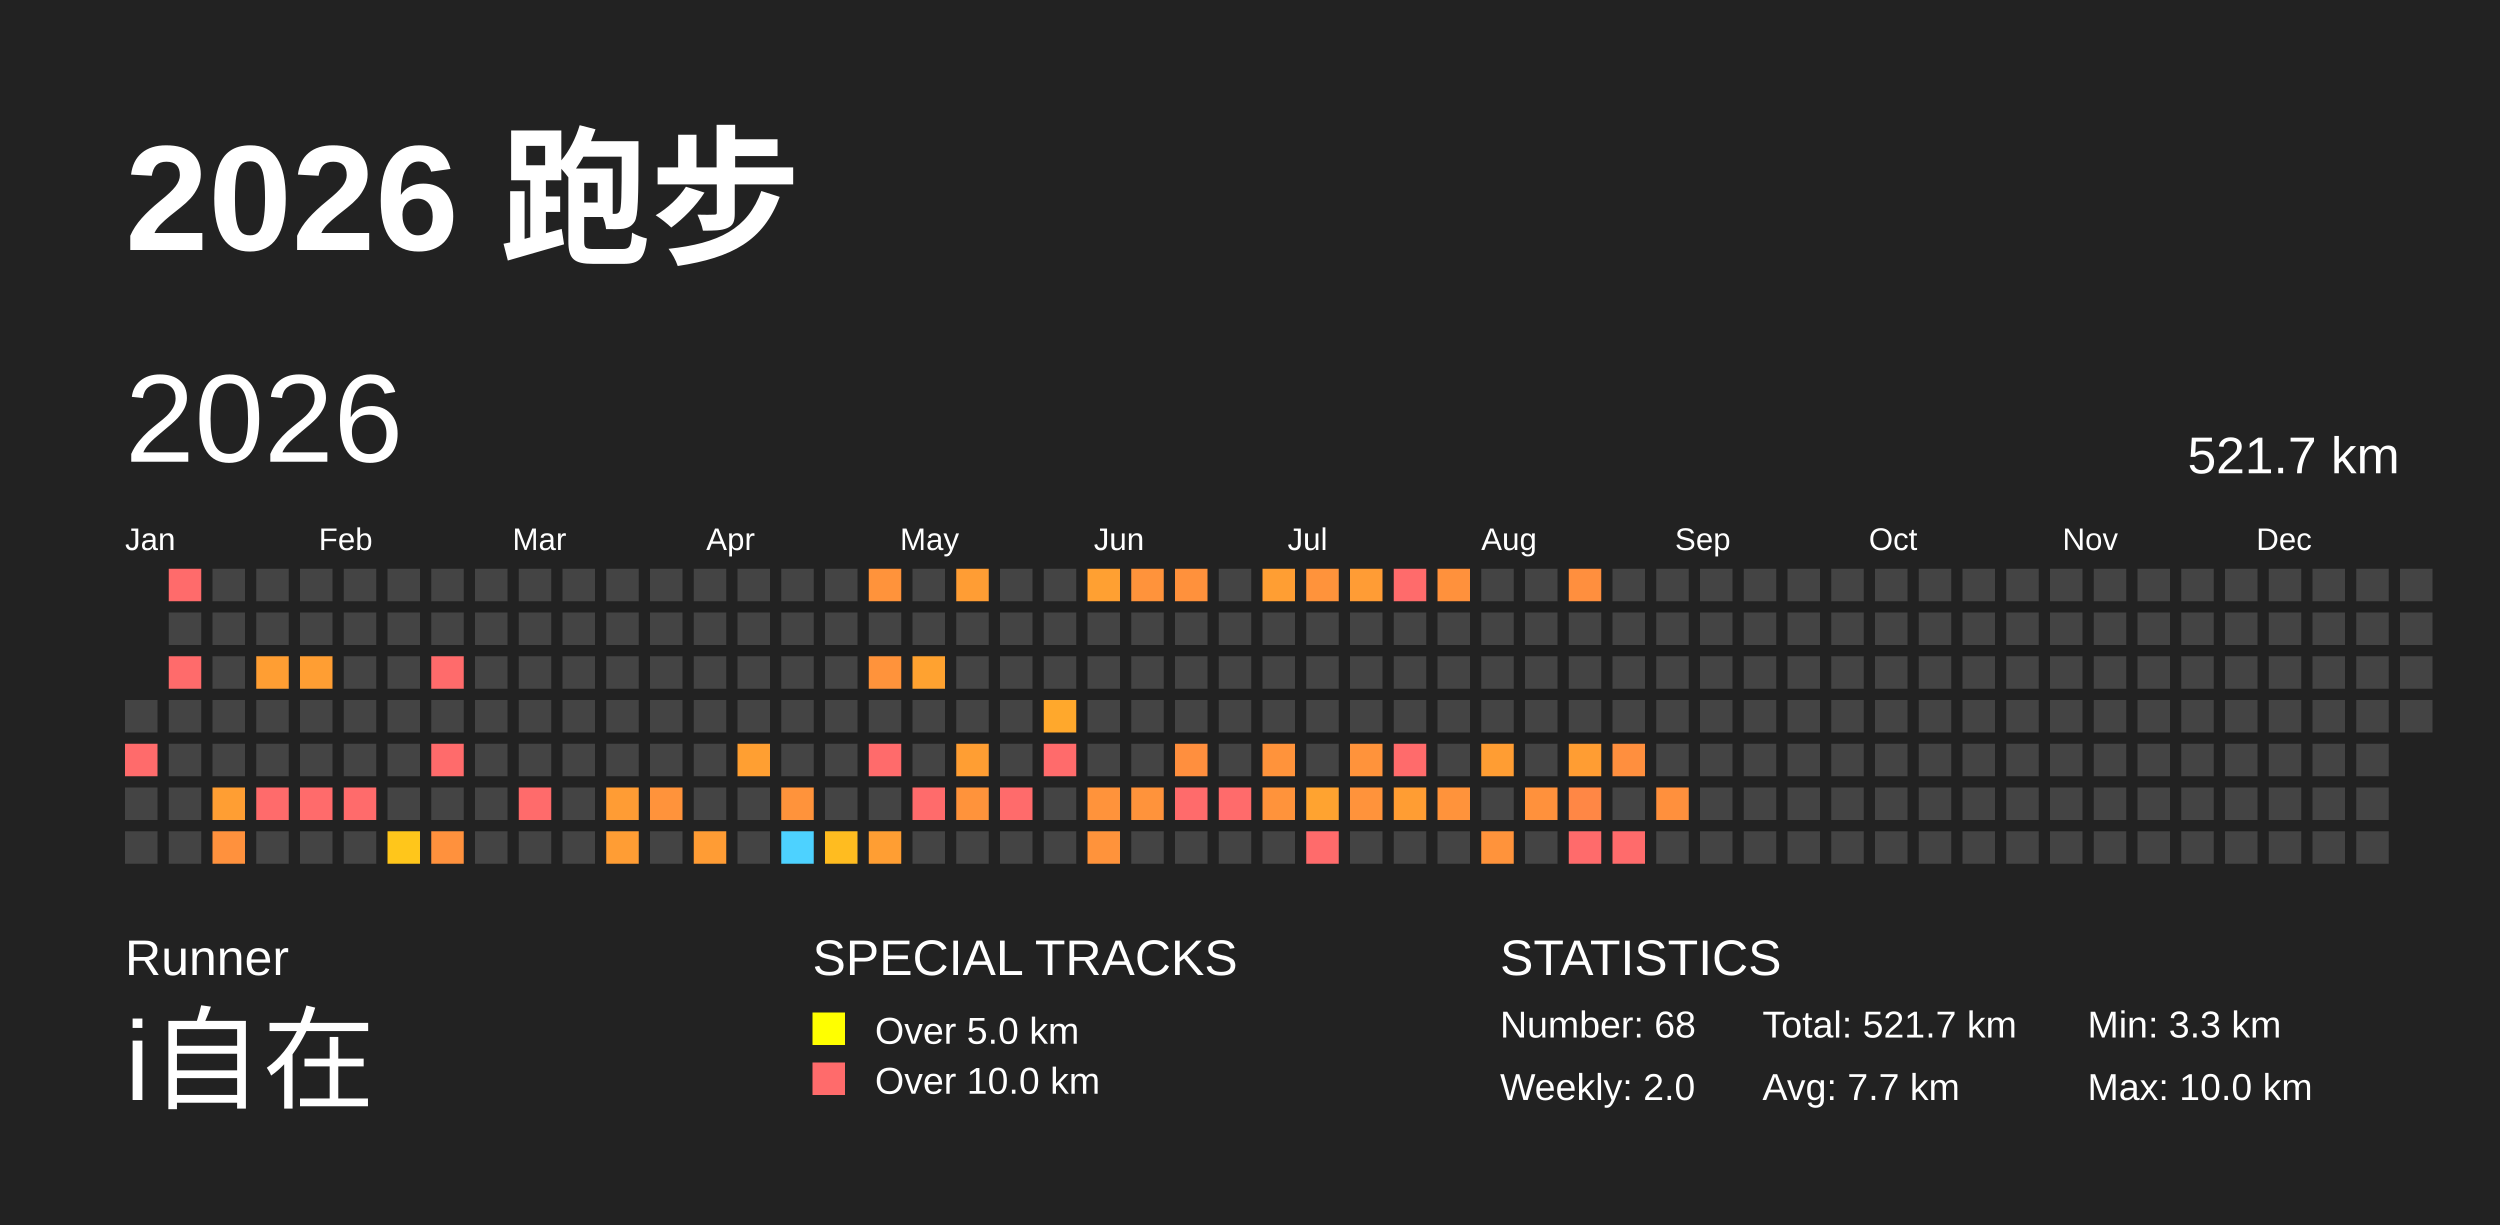
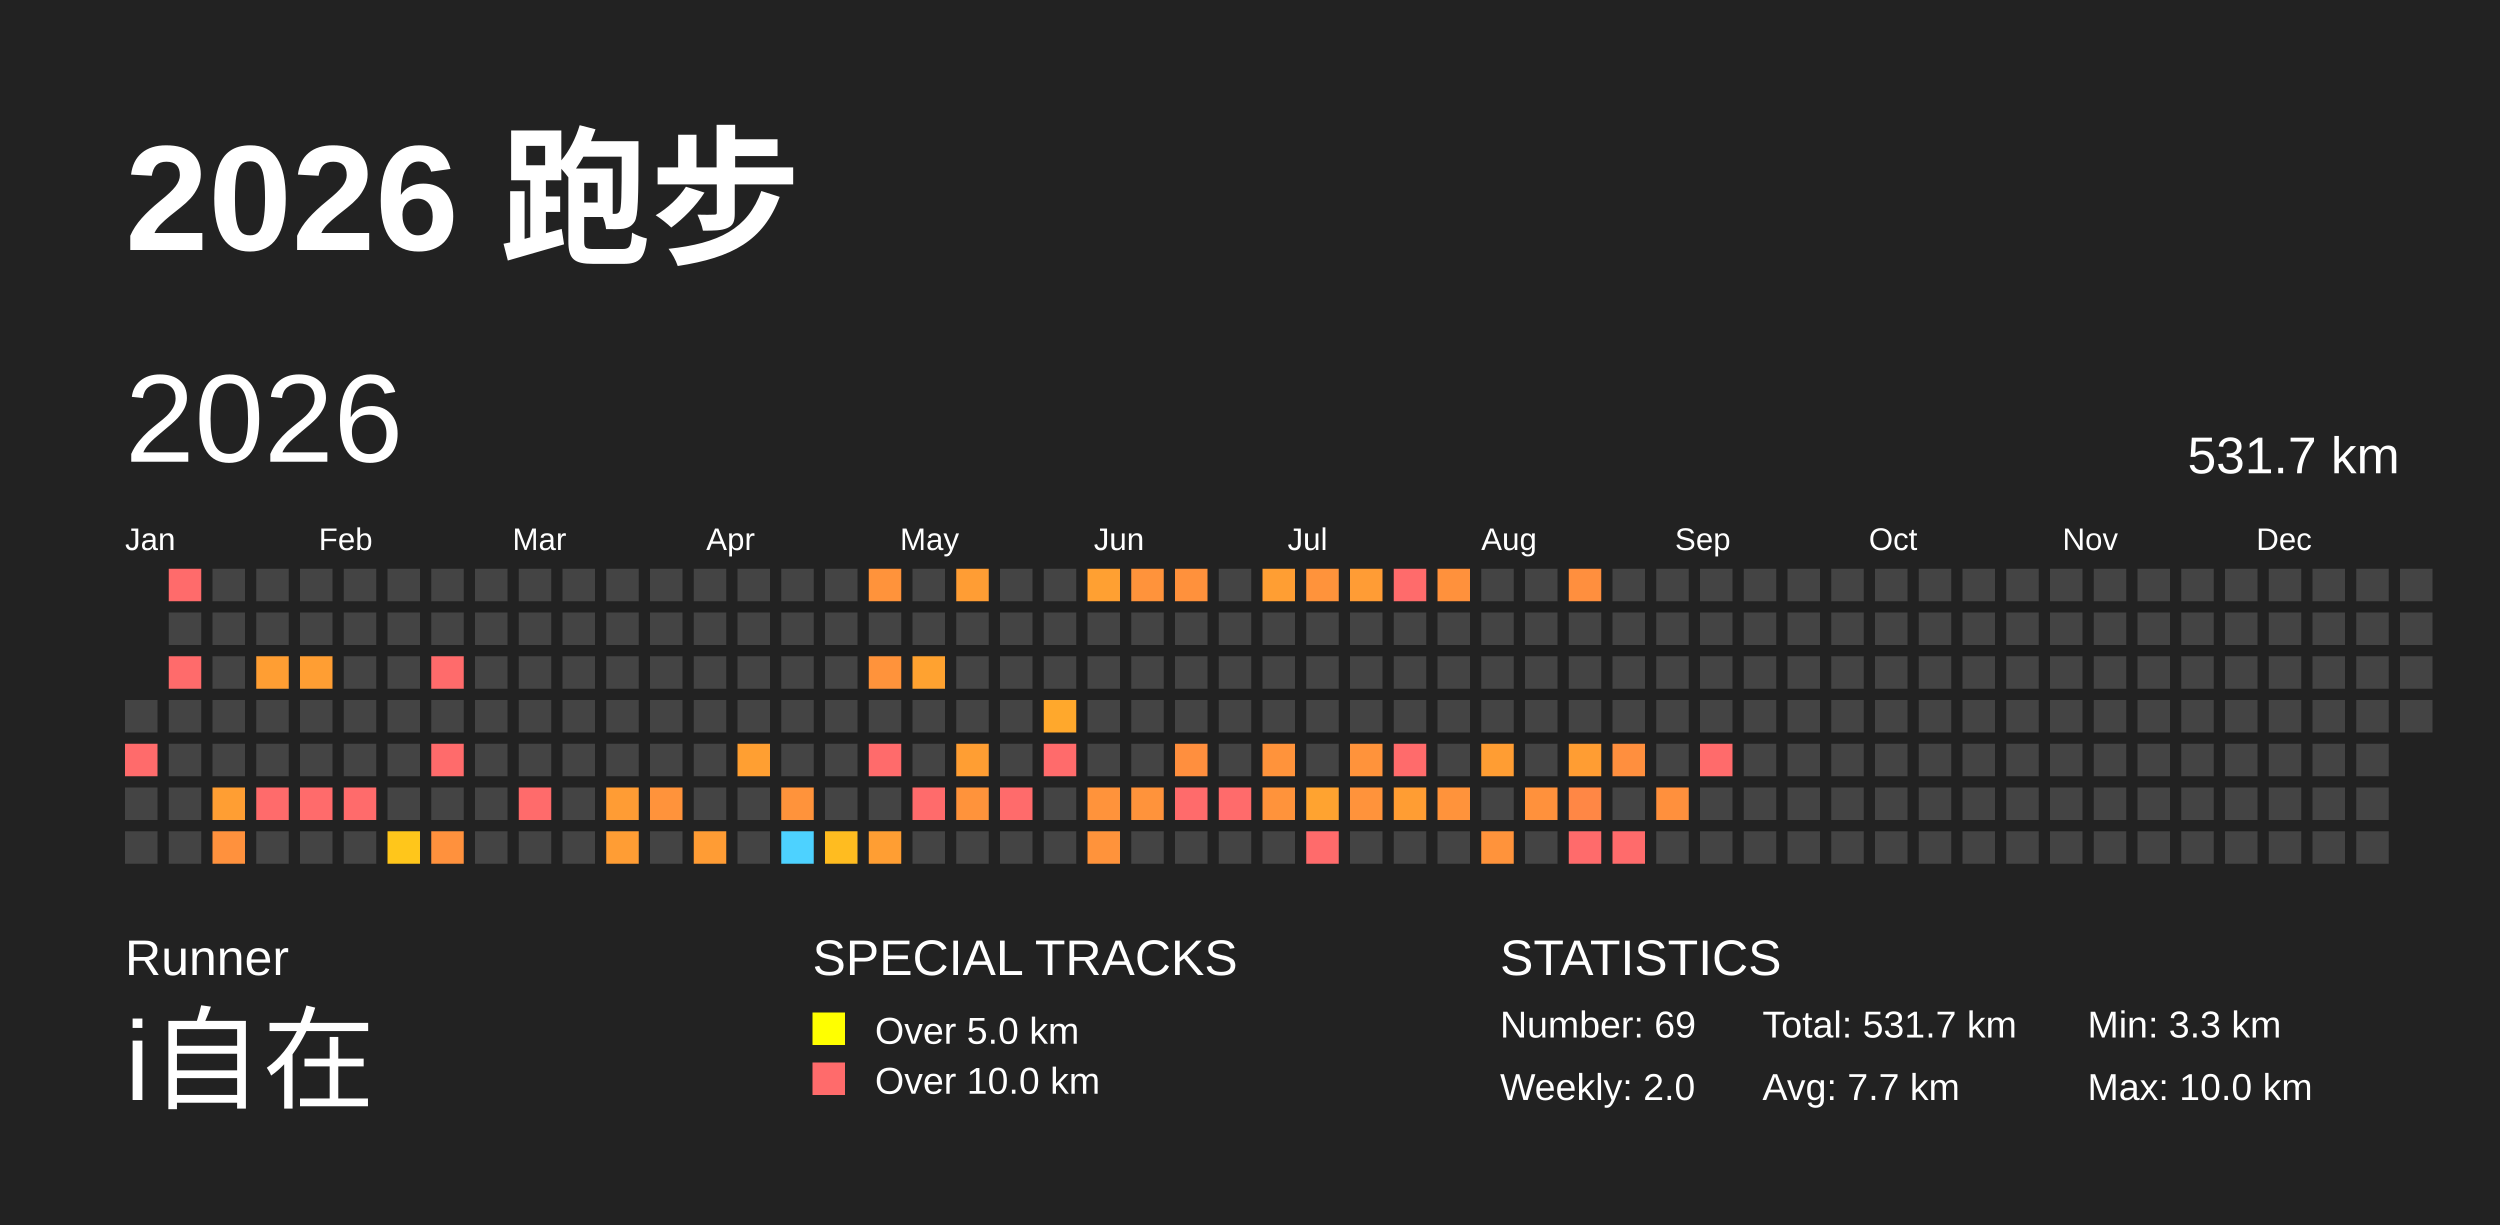
<svg xmlns="http://www.w3.org/2000/svg" baseProfile="full" height="98mm" version="1.1" viewBox="0,0,200,98" width="200mm">
  <defs />
  <rect fill="#222222" height="98" width="200" x="0" y="0" />
  <text fill="#FFFFFF" style="font-size:12px; font-family:Arial; font-weight:bold;" x="10" y="20">2026 跑步</text>
  <text fill="#FFFFFF" style="font-size:4px; font-family:Arial" x="10" y="78">Runner</text>
  <text fill="#FFFFFF" style="font-size:9px; font-family:Arial" x="10" y="88">i自在</text>
  <text fill="#FFFFFF" style="font-size:4px; font-family:Arial" x="65" y="78">SPECIAL TRACKS</text>
  <rect fill="#FFFF00" height="2.6" width="2.6" x="65" y="81" />
  <text fill="#FFFFFF" style="font-size:3px; font-family:Arial" x="70" y="83.5">Over 5.0 km</text>
  <rect fill="#FF6B6B" height="2.6" width="2.6" x="65" y="85" />
  <text fill="#FFFFFF" style="font-size:3px; font-family:Arial" x="70" y="87.5">Over 10.0 km</text>
  <text fill="#FFFFFF" style="font-size:4px; font-family:Arial" x="120" y="78">STATISTICS</text>
-   <text fill="#FFFFFF" style="font-size:3px; font-family:Arial" x="120" y="83">Number: 68</text>
+   <text fill="#FFFFFF" style="font-size:3px; font-family:Arial" x="120" y="83">Number: 69</text>
  <text fill="#FFFFFF" style="font-size:3px; font-family:Arial" x="120" y="88">Weekly: 2.0</text>
-   <text fill="#FFFFFF" style="font-size:3px; font-family:Arial" x="141" y="83">Total: 521.7 km</text>
+   <text fill="#FFFFFF" style="font-size:3px; font-family:Arial" x="141" y="83">Total: 531.7 km</text>
  <text fill="#FFFFFF" style="font-size:3px; font-family:Arial" x="141" y="88">Avg: 7.7 km</text>
  <text fill="#FFFFFF" style="font-size:3px; font-family:Arial" x="167" y="83">Min: 3.3 km</text>
  <text fill="#FFFFFF" style="font-size:3px; font-family:Arial" x="167" y="88">Max: 10.0 km</text>
  <text dominant-baseline="hanging" fill="#FFFFFF" style="font-size:10.0px; font-family:Arial;" x="10" y="30">2026</text>
-   <text dominant-baseline="hanging" fill="#FFFFFF" style="font-size:4.125px; font-family:Arial;" x="175" y="35">521.7 km</text>
+   <text dominant-baseline="hanging" fill="#FFFFFF" style="font-size:4.125px; font-family:Arial;" x="175" y="35">531.7 km</text>
  <text fill="#FFFFFF" style="font-size:2.5px; font-family:Arial" x="10.0" y="44">Jan</text>
  <text fill="#FFFFFF" style="font-size:2.5px; font-family:Arial" x="25.5" y="44">Feb</text>
  <text fill="#FFFFFF" style="font-size:2.5px; font-family:Arial" x="41.0" y="44">Mar</text>
  <text fill="#FFFFFF" style="font-size:2.5px; font-family:Arial" x="56.5" y="44">Apr</text>
  <text fill="#FFFFFF" style="font-size:2.5px; font-family:Arial" x="72.0" y="44">May</text>
  <text fill="#FFFFFF" style="font-size:2.5px; font-family:Arial" x="87.5" y="44">Jun</text>
  <text fill="#FFFFFF" style="font-size:2.5px; font-family:Arial" x="103.0" y="44">Jul</text>
  <text fill="#FFFFFF" style="font-size:2.5px; font-family:Arial" x="118.5" y="44">Aug</text>
  <text fill="#FFFFFF" style="font-size:2.5px; font-family:Arial" x="134.0" y="44">Sep</text>
  <text fill="#FFFFFF" style="font-size:2.5px; font-family:Arial" x="149.5" y="44">Oct</text>
  <text fill="#FFFFFF" style="font-size:2.5px; font-family:Arial" x="165.0" y="44">Nov</text>
  <text fill="#FFFFFF" style="font-size:2.5px; font-family:Arial" x="180.5" y="44">Dec</text>
  <rect fill="#444444" height="2.6" width="2.6" x="10.0" y="56.0" />
  <rect fill="#FF6B6B" height="2.6" width="2.6" x="10.0" y="59.5" />
  <rect fill="#444444" height="2.6" width="2.6" x="10.0" y="63.0" />
  <rect fill="#444444" height="2.6" width="2.6" x="10.0" y="66.5" />
  <rect fill="#FF6B6B" height="2.6" width="2.6" x="13.5" y="45.5" />
  <rect fill="#444444" height="2.6" width="2.6" x="13.5" y="49.0" />
  <rect fill="#FF6B6B" height="2.6" width="2.6" x="13.5" y="52.5" />
  <rect fill="#444444" height="2.6" width="2.6" x="13.5" y="56.0" />
  <rect fill="#444444" height="2.6" width="2.6" x="13.5" y="59.5" />
  <rect fill="#444444" height="2.6" width="2.6" x="13.5" y="63.0" />
  <rect fill="#444444" height="2.6" width="2.6" x="13.5" y="66.5" />
  <rect fill="#444444" height="2.6" width="2.6" x="17.0" y="45.5" />
  <rect fill="#444444" height="2.6" width="2.6" x="17.0" y="49.0" />
  <rect fill="#444444" height="2.6" width="2.6" x="17.0" y="52.5" />
  <rect fill="#444444" height="2.6" width="2.6" x="17.0" y="56.0" />
  <rect fill="#444444" height="2.6" width="2.6" x="17.0" y="59.5" />
  <rect fill="#ff9e33" height="2.6" width="2.6" x="17.0" y="63.0" />
  <rect fill="#ff913d" height="2.6" width="2.6" x="17.0" y="66.5" />
  <rect fill="#444444" height="2.6" width="2.6" x="20.5" y="45.5" />
  <rect fill="#444444" height="2.6" width="2.6" x="20.5" y="49.0" />
  <rect fill="#ff9e33" height="2.6" width="2.6" x="20.5" y="52.5" />
  <rect fill="#444444" height="2.6" width="2.6" x="20.5" y="56.0" />
  <rect fill="#444444" height="2.6" width="2.6" x="20.5" y="59.5" />
  <rect fill="#FF6B6B" height="2.6" width="2.6" x="20.5" y="63.0" />
  <rect fill="#444444" height="2.6" width="2.6" x="20.5" y="66.5" />
  <rect fill="#444444" height="2.6" width="2.6" x="24.0" y="45.5" />
  <rect fill="#444444" height="2.6" width="2.6" x="24.0" y="49.0" />
  <rect fill="#ff9e33" height="2.6" width="2.6" x="24.0" y="52.5" />
  <rect fill="#444444" height="2.6" width="2.6" x="24.0" y="56.0" />
  <rect fill="#444444" height="2.6" width="2.6" x="24.0" y="59.5" />
  <rect fill="#FF6B6B" height="2.6" width="2.6" x="24.0" y="63.0" />
  <rect fill="#444444" height="2.6" width="2.6" x="24.0" y="66.5" />
  <rect fill="#444444" height="2.6" width="2.6" x="27.5" y="45.5" />
  <rect fill="#444444" height="2.6" width="2.6" x="27.5" y="49.0" />
  <rect fill="#444444" height="2.6" width="2.6" x="27.5" y="52.5" />
  <rect fill="#444444" height="2.6" width="2.6" x="27.5" y="56.0" />
  <rect fill="#444444" height="2.6" width="2.6" x="27.5" y="59.5" />
  <rect fill="#FF6B6B" height="2.6" width="2.6" x="27.5" y="63.0" />
  <rect fill="#444444" height="2.6" width="2.6" x="27.5" y="66.5" />
  <rect fill="#444444" height="2.6" width="2.6" x="31.0" y="45.5" />
  <rect fill="#444444" height="2.6" width="2.6" x="31.0" y="49.0" />
  <rect fill="#444444" height="2.6" width="2.6" x="31.0" y="52.5" />
  <rect fill="#444444" height="2.6" width="2.6" x="31.0" y="56.0" />
  <rect fill="#444444" height="2.6" width="2.6" x="31.0" y="59.5" />
  <rect fill="#444444" height="2.6" width="2.6" x="31.0" y="63.0" />
  <rect fill="#ffc61b" height="2.6" width="2.6" x="31.0" y="66.5" />
  <rect fill="#444444" height="2.6" width="2.6" x="34.5" y="45.5" />
  <rect fill="#444444" height="2.6" width="2.6" x="34.5" y="49.0" />
  <rect fill="#FF6B6B" height="2.6" width="2.6" x="34.5" y="52.5" />
  <rect fill="#444444" height="2.6" width="2.6" x="34.5" y="56.0" />
  <rect fill="#FF6B6B" height="2.6" width="2.6" x="34.5" y="59.5" />
  <rect fill="#444444" height="2.6" width="2.6" x="34.5" y="63.0" />
  <rect fill="#ff913d" height="2.6" width="2.6" x="34.5" y="66.5" />
  <rect fill="#444444" height="2.6" width="2.6" x="38.0" y="45.5" />
  <rect fill="#444444" height="2.6" width="2.6" x="38.0" y="49.0" />
  <rect fill="#444444" height="2.6" width="2.6" x="38.0" y="52.5" />
  <rect fill="#444444" height="2.6" width="2.6" x="38.0" y="56.0" />
  <rect fill="#444444" height="2.6" width="2.6" x="38.0" y="59.5" />
  <rect fill="#444444" height="2.6" width="2.6" x="38.0" y="63.0" />
  <rect fill="#444444" height="2.6" width="2.6" x="38.0" y="66.5" />
  <rect fill="#444444" height="2.6" width="2.6" x="41.5" y="45.5" />
  <rect fill="#444444" height="2.6" width="2.6" x="41.5" y="49.0" />
  <rect fill="#444444" height="2.6" width="2.6" x="41.5" y="52.5" />
  <rect fill="#444444" height="2.6" width="2.6" x="41.5" y="56.0" />
  <rect fill="#444444" height="2.6" width="2.6" x="41.5" y="59.5" />
  <rect fill="#FF6B6B" height="2.6" width="2.6" x="41.5" y="63.0" />
  <rect fill="#444444" height="2.6" width="2.6" x="41.5" y="66.5" />
  <rect fill="#444444" height="2.6" width="2.6" x="45.0" y="45.5" />
  <rect fill="#444444" height="2.6" width="2.6" x="45.0" y="49.0" />
  <rect fill="#444444" height="2.6" width="2.6" x="45.0" y="52.5" />
  <rect fill="#444444" height="2.6" width="2.6" x="45.0" y="56.0" />
  <rect fill="#444444" height="2.6" width="2.6" x="45.0" y="59.5" />
  <rect fill="#444444" height="2.6" width="2.6" x="45.0" y="63.0" />
  <rect fill="#444444" height="2.6" width="2.6" x="45.0" y="66.5" />
  <rect fill="#444444" height="2.6" width="2.6" x="48.5" y="45.5" />
  <rect fill="#444444" height="2.6" width="2.6" x="48.5" y="49.0" />
  <rect fill="#444444" height="2.6" width="2.6" x="48.5" y="52.5" />
  <rect fill="#444444" height="2.6" width="2.6" x="48.5" y="56.0" />
  <rect fill="#444444" height="2.6" width="2.6" x="48.5" y="59.5" />
  <rect fill="#ff9c34" height="2.6" width="2.6" x="48.5" y="63.0" />
  <rect fill="#ff9d34" height="2.6" width="2.6" x="48.5" y="66.5" />
  <rect fill="#444444" height="2.6" width="2.6" x="52.0" y="45.5" />
  <rect fill="#444444" height="2.6" width="2.6" x="52.0" y="49.0" />
  <rect fill="#444444" height="2.6" width="2.6" x="52.0" y="52.5" />
  <rect fill="#444444" height="2.6" width="2.6" x="52.0" y="56.0" />
  <rect fill="#444444" height="2.6" width="2.6" x="52.0" y="59.5" />
  <rect fill="#ff933b" height="2.6" width="2.6" x="52.0" y="63.0" />
  <rect fill="#444444" height="2.6" width="2.6" x="52.0" y="66.5" />
  <rect fill="#444444" height="2.6" width="2.6" x="55.5" y="45.5" />
  <rect fill="#444444" height="2.6" width="2.6" x="55.5" y="49.0" />
  <rect fill="#444444" height="2.6" width="2.6" x="55.5" y="52.5" />
  <rect fill="#444444" height="2.6" width="2.6" x="55.5" y="56.0" />
  <rect fill="#444444" height="2.6" width="2.6" x="55.5" y="59.5" />
  <rect fill="#444444" height="2.6" width="2.6" x="55.5" y="63.0" />
  <rect fill="#ff9c34" height="2.6" width="2.6" x="55.5" y="66.5" />
  <rect fill="#444444" height="2.6" width="2.6" x="59.0" y="45.5" />
  <rect fill="#444444" height="2.6" width="2.6" x="59.0" y="49.0" />
  <rect fill="#444444" height="2.6" width="2.6" x="59.0" y="52.5" />
  <rect fill="#444444" height="2.6" width="2.6" x="59.0" y="56.0" />
  <rect fill="#ff9f32" height="2.6" width="2.6" x="59.0" y="59.5" />
  <rect fill="#444444" height="2.6" width="2.6" x="59.0" y="63.0" />
  <rect fill="#444444" height="2.6" width="2.6" x="59.0" y="66.5" />
  <rect fill="#444444" height="2.6" width="2.6" x="62.5" y="45.5" />
  <rect fill="#444444" height="2.6" width="2.6" x="62.5" y="49.0" />
  <rect fill="#444444" height="2.6" width="2.6" x="62.5" y="52.5" />
  <rect fill="#444444" height="2.6" width="2.6" x="62.5" y="56.0" />
  <rect fill="#444444" height="2.6" width="2.6" x="62.5" y="59.5" />
  <rect fill="#ff933b" height="2.6" width="2.6" x="62.5" y="63.0" />
  <rect fill="#4dd2ff" height="2.6" width="2.6" x="62.5" y="66.5" />
  <rect fill="#444444" height="2.6" width="2.6" x="66.0" y="45.5" />
  <rect fill="#444444" height="2.6" width="2.6" x="66.0" y="49.0" />
  <rect fill="#444444" height="2.6" width="2.6" x="66.0" y="52.5" />
  <rect fill="#444444" height="2.6" width="2.6" x="66.0" y="56.0" />
  <rect fill="#444444" height="2.6" width="2.6" x="66.0" y="59.5" />
  <rect fill="#444444" height="2.6" width="2.6" x="66.0" y="63.0" />
  <rect fill="#ffbc20" height="2.6" width="2.6" x="66.0" y="66.5" />
  <rect fill="#ff933b" height="2.6" width="2.6" x="69.5" y="45.5" />
  <rect fill="#444444" height="2.6" width="2.6" x="69.5" y="49.0" />
  <rect fill="#ff933b" height="2.6" width="2.6" x="69.5" y="52.5" />
  <rect fill="#444444" height="2.6" width="2.6" x="69.5" y="56.0" />
  <rect fill="#FF6B6B" height="2.6" width="2.6" x="69.5" y="59.5" />
  <rect fill="#444444" height="2.6" width="2.6" x="69.5" y="63.0" />
  <rect fill="#ff9e33" height="2.6" width="2.6" x="69.5" y="66.5" />
  <rect fill="#444444" height="2.6" width="2.6" x="73.0" y="45.5" />
  <rect fill="#444444" height="2.6" width="2.6" x="73.0" y="49.0" />
  <rect fill="#ffa230" height="2.6" width="2.6" x="73.0" y="52.5" />
  <rect fill="#444444" height="2.6" width="2.6" x="73.0" y="56.0" />
  <rect fill="#444444" height="2.6" width="2.6" x="73.0" y="59.5" />
  <rect fill="#FF6B6B" height="2.6" width="2.6" x="73.0" y="63.0" />
  <rect fill="#444444" height="2.6" width="2.6" x="73.0" y="66.5" />
  <rect fill="#ff9d34" height="2.6" width="2.6" x="76.5" y="45.5" />
  <rect fill="#444444" height="2.6" width="2.6" x="76.5" y="49.0" />
  <rect fill="#444444" height="2.6" width="2.6" x="76.5" y="52.5" />
  <rect fill="#444444" height="2.6" width="2.6" x="76.5" y="56.0" />
  <rect fill="#ff9e33" height="2.6" width="2.6" x="76.5" y="59.5" />
  <rect fill="#ff933b" height="2.6" width="2.6" x="76.5" y="63.0" />
  <rect fill="#444444" height="2.6" width="2.6" x="76.5" y="66.5" />
  <rect fill="#444444" height="2.6" width="2.6" x="80.0" y="45.5" />
  <rect fill="#444444" height="2.6" width="2.6" x="80.0" y="49.0" />
  <rect fill="#444444" height="2.6" width="2.6" x="80.0" y="52.5" />
  <rect fill="#444444" height="2.6" width="2.6" x="80.0" y="56.0" />
  <rect fill="#444444" height="2.6" width="2.6" x="80.0" y="59.5" />
  <rect fill="#FF6B6B" height="2.6" width="2.6" x="80.0" y="63.0" />
  <rect fill="#444444" height="2.6" width="2.6" x="80.0" y="66.5" />
  <rect fill="#444444" height="2.6" width="2.6" x="83.5" y="45.5" />
  <rect fill="#444444" height="2.6" width="2.6" x="83.5" y="49.0" />
  <rect fill="#444444" height="2.6" width="2.6" x="83.5" y="52.5" />
  <rect fill="#ffa82c" height="2.6" width="2.6" x="83.5" y="56.0" />
  <rect fill="#FF6B6B" height="2.6" width="2.6" x="83.5" y="59.5" />
  <rect fill="#444444" height="2.6" width="2.6" x="83.5" y="63.0" />
  <rect fill="#444444" height="2.6" width="2.6" x="83.5" y="66.5" />
  <rect fill="#ffa032" height="2.6" width="2.6" x="87.0" y="45.5" />
  <rect fill="#444444" height="2.6" width="2.6" x="87.0" y="49.0" />
  <rect fill="#444444" height="2.6" width="2.6" x="87.0" y="52.5" />
  <rect fill="#444444" height="2.6" width="2.6" x="87.0" y="56.0" />
  <rect fill="#444444" height="2.6" width="2.6" x="87.0" y="59.5" />
  <rect fill="#ff933b" height="2.6" width="2.6" x="87.0" y="63.0" />
  <rect fill="#ff933b" height="2.6" width="2.6" x="87.0" y="66.5" />
  <rect fill="#ff933b" height="2.6" width="2.6" x="90.5" y="45.5" />
  <rect fill="#444444" height="2.6" width="2.6" x="90.5" y="49.0" />
  <rect fill="#444444" height="2.6" width="2.6" x="90.5" y="52.5" />
  <rect fill="#444444" height="2.6" width="2.6" x="90.5" y="56.0" />
  <rect fill="#444444" height="2.6" width="2.6" x="90.5" y="59.5" />
  <rect fill="#ff933b" height="2.6" width="2.6" x="90.5" y="63.0" />
  <rect fill="#444444" height="2.6" width="2.6" x="90.5" y="66.5" />
  <rect fill="#ff913c" height="2.6" width="2.6" x="94.0" y="45.5" />
  <rect fill="#444444" height="2.6" width="2.6" x="94.0" y="49.0" />
  <rect fill="#444444" height="2.6" width="2.6" x="94.0" y="52.5" />
  <rect fill="#444444" height="2.6" width="2.6" x="94.0" y="56.0" />
  <rect fill="#ff8f3e" height="2.6" width="2.6" x="94.0" y="59.5" />
  <rect fill="#FF6B6B" height="2.6" width="2.6" x="94.0" y="63.0" />
  <rect fill="#444444" height="2.6" width="2.6" x="94.0" y="66.5" />
  <rect fill="#444444" height="2.6" width="2.6" x="97.5" y="45.5" />
  <rect fill="#444444" height="2.6" width="2.6" x="97.5" y="49.0" />
  <rect fill="#444444" height="2.6" width="2.6" x="97.5" y="52.5" />
  <rect fill="#444444" height="2.6" width="2.6" x="97.5" y="56.0" />
  <rect fill="#444444" height="2.6" width="2.6" x="97.5" y="59.5" />
  <rect fill="#FF6B6B" height="2.6" width="2.6" x="97.5" y="63.0" />
  <rect fill="#444444" height="2.6" width="2.6" x="97.5" y="66.5" />
  <rect fill="#ff9e33" height="2.6" width="2.6" x="101.0" y="45.5" />
  <rect fill="#444444" height="2.6" width="2.6" x="101.0" y="49.0" />
  <rect fill="#444444" height="2.6" width="2.6" x="101.0" y="52.5" />
  <rect fill="#444444" height="2.6" width="2.6" x="101.0" y="56.0" />
  <rect fill="#ff933b" height="2.6" width="2.6" x="101.0" y="59.5" />
  <rect fill="#ff933b" height="2.6" width="2.6" x="101.0" y="63.0" />
  <rect fill="#444444" height="2.6" width="2.6" x="101.0" y="66.5" />
  <rect fill="#ff933b" height="2.6" width="2.6" x="104.5" y="45.5" />
  <rect fill="#444444" height="2.6" width="2.6" x="104.5" y="49.0" />
  <rect fill="#444444" height="2.6" width="2.6" x="104.5" y="52.5" />
  <rect fill="#444444" height="2.6" width="2.6" x="104.5" y="56.0" />
  <rect fill="#444444" height="2.6" width="2.6" x="104.5" y="59.5" />
  <rect fill="#ffa330" height="2.6" width="2.6" x="104.5" y="63.0" />
  <rect fill="#FF6B6B" height="2.6" width="2.6" x="104.5" y="66.5" />
  <rect fill="#ff9c35" height="2.6" width="2.6" x="108.0" y="45.5" />
  <rect fill="#444444" height="2.6" width="2.6" x="108.0" y="49.0" />
  <rect fill="#444444" height="2.6" width="2.6" x="108.0" y="52.5" />
  <rect fill="#444444" height="2.6" width="2.6" x="108.0" y="56.0" />
  <rect fill="#ff933b" height="2.6" width="2.6" x="108.0" y="59.5" />
  <rect fill="#ff933b" height="2.6" width="2.6" x="108.0" y="63.0" />
  <rect fill="#444444" height="2.6" width="2.6" x="108.0" y="66.5" />
  <rect fill="#FF6B6B" height="2.6" width="2.6" x="111.5" y="45.5" />
  <rect fill="#444444" height="2.6" width="2.6" x="111.5" y="49.0" />
  <rect fill="#444444" height="2.6" width="2.6" x="111.5" y="52.5" />
  <rect fill="#444444" height="2.6" width="2.6" x="111.5" y="56.0" />
  <rect fill="#FF6B6B" height="2.6" width="2.6" x="111.5" y="59.5" />
  <rect fill="#ff9d33" height="2.6" width="2.6" x="111.5" y="63.0" />
  <rect fill="#444444" height="2.6" width="2.6" x="111.5" y="66.5" />
  <rect fill="#ff913c" height="2.6" width="2.6" x="115.0" y="45.5" />
  <rect fill="#444444" height="2.6" width="2.6" x="115.0" y="49.0" />
  <rect fill="#444444" height="2.6" width="2.6" x="115.0" y="52.5" />
  <rect fill="#444444" height="2.6" width="2.6" x="115.0" y="56.0" />
  <rect fill="#444444" height="2.6" width="2.6" x="115.0" y="59.5" />
  <rect fill="#ff933b" height="2.6" width="2.6" x="115.0" y="63.0" />
  <rect fill="#444444" height="2.6" width="2.6" x="115.0" y="66.5" />
  <rect fill="#444444" height="2.6" width="2.6" x="118.5" y="45.5" />
  <rect fill="#444444" height="2.6" width="2.6" x="118.5" y="49.0" />
  <rect fill="#444444" height="2.6" width="2.6" x="118.5" y="52.5" />
  <rect fill="#444444" height="2.6" width="2.6" x="118.5" y="56.0" />
  <rect fill="#ff9d33" height="2.6" width="2.6" x="118.5" y="59.5" />
  <rect fill="#444444" height="2.6" width="2.6" x="118.5" y="63.0" />
  <rect fill="#ff933b" height="2.6" width="2.6" x="118.5" y="66.5" />
  <rect fill="#444444" height="2.6" width="2.6" x="122.0" y="45.5" />
  <rect fill="#444444" height="2.6" width="2.6" x="122.0" y="49.0" />
  <rect fill="#444444" height="2.6" width="2.6" x="122.0" y="52.5" />
  <rect fill="#444444" height="2.6" width="2.6" x="122.0" y="56.0" />
  <rect fill="#444444" height="2.6" width="2.6" x="122.0" y="59.5" />
  <rect fill="#ff913c" height="2.6" width="2.6" x="122.0" y="63.0" />
  <rect fill="#444444" height="2.6" width="2.6" x="122.0" y="66.5" />
  <rect fill="#ff8f3e" height="2.6" width="2.6" x="125.5" y="45.5" />
  <rect fill="#444444" height="2.6" width="2.6" x="125.5" y="49.0" />
  <rect fill="#444444" height="2.6" width="2.6" x="125.5" y="52.5" />
  <rect fill="#444444" height="2.6" width="2.6" x="125.5" y="56.0" />
  <rect fill="#ff9d33" height="2.6" width="2.6" x="125.5" y="59.5" />
  <rect fill="#ff8745" height="2.6" width="2.6" x="125.5" y="63.0" />
  <rect fill="#FF6B6B" height="2.6" width="2.6" x="125.5" y="66.5" />
  <rect fill="#444444" height="2.6" width="2.6" x="129.0" y="45.5" />
  <rect fill="#444444" height="2.6" width="2.6" x="129.0" y="49.0" />
  <rect fill="#444444" height="2.6" width="2.6" x="129.0" y="52.5" />
  <rect fill="#444444" height="2.6" width="2.6" x="129.0" y="56.0" />
  <rect fill="#ff8f3e" height="2.6" width="2.6" x="129.0" y="59.5" />
  <rect fill="#444444" height="2.6" width="2.6" x="129.0" y="63.0" />
  <rect fill="#FF6B6B" height="2.6" width="2.6" x="129.0" y="66.5" />
  <rect fill="#444444" height="2.6" width="2.6" x="132.5" y="45.5" />
  <rect fill="#444444" height="2.6" width="2.6" x="132.5" y="49.0" />
  <rect fill="#444444" height="2.6" width="2.6" x="132.5" y="52.5" />
  <rect fill="#444444" height="2.6" width="2.6" x="132.5" y="56.0" />
  <rect fill="#444444" height="2.6" width="2.6" x="132.5" y="59.5" />
  <rect fill="#ff903d" height="2.6" width="2.6" x="132.5" y="63.0" />
  <rect fill="#444444" height="2.6" width="2.6" x="132.5" y="66.5" />
  <rect fill="#444444" height="2.6" width="2.6" x="136.0" y="45.5" />
  <rect fill="#444444" height="2.6" width="2.6" x="136.0" y="49.0" />
  <rect fill="#444444" height="2.6" width="2.6" x="136.0" y="52.5" />
  <rect fill="#444444" height="2.6" width="2.6" x="136.0" y="56.0" />
-   <rect fill="#444444" height="2.6" width="2.6" x="136.0" y="59.5" />
+   <rect fill="#FF6B6B" height="2.6" width="2.6" x="136.0" y="59.5" />
  <rect fill="#444444" height="2.6" width="2.6" x="136.0" y="63.0" />
  <rect fill="#444444" height="2.6" width="2.6" x="136.0" y="66.5" />
  <rect fill="#444444" height="2.6" width="2.6" x="139.5" y="45.5" />
  <rect fill="#444444" height="2.6" width="2.6" x="139.5" y="49.0" />
  <rect fill="#444444" height="2.6" width="2.6" x="139.5" y="52.5" />
  <rect fill="#444444" height="2.6" width="2.6" x="139.5" y="56.0" />
  <rect fill="#444444" height="2.6" width="2.6" x="139.5" y="59.5" />
  <rect fill="#444444" height="2.6" width="2.6" x="139.5" y="63.0" />
  <rect fill="#444444" height="2.6" width="2.6" x="139.5" y="66.5" />
  <rect fill="#444444" height="2.6" width="2.6" x="143.0" y="45.5" />
  <rect fill="#444444" height="2.6" width="2.6" x="143.0" y="49.0" />
  <rect fill="#444444" height="2.6" width="2.6" x="143.0" y="52.5" />
  <rect fill="#444444" height="2.6" width="2.6" x="143.0" y="56.0" />
  <rect fill="#444444" height="2.6" width="2.6" x="143.0" y="59.5" />
  <rect fill="#444444" height="2.6" width="2.6" x="143.0" y="63.0" />
  <rect fill="#444444" height="2.6" width="2.6" x="143.0" y="66.5" />
  <rect fill="#444444" height="2.6" width="2.6" x="146.5" y="45.5" />
  <rect fill="#444444" height="2.6" width="2.6" x="146.5" y="49.0" />
  <rect fill="#444444" height="2.6" width="2.6" x="146.5" y="52.5" />
  <rect fill="#444444" height="2.6" width="2.6" x="146.5" y="56.0" />
  <rect fill="#444444" height="2.6" width="2.6" x="146.5" y="59.5" />
  <rect fill="#444444" height="2.6" width="2.6" x="146.5" y="63.0" />
  <rect fill="#444444" height="2.6" width="2.6" x="146.5" y="66.5" />
  <rect fill="#444444" height="2.6" width="2.6" x="150.0" y="45.5" />
  <rect fill="#444444" height="2.6" width="2.6" x="150.0" y="49.0" />
  <rect fill="#444444" height="2.6" width="2.6" x="150.0" y="52.5" />
  <rect fill="#444444" height="2.6" width="2.6" x="150.0" y="56.0" />
  <rect fill="#444444" height="2.6" width="2.6" x="150.0" y="59.5" />
  <rect fill="#444444" height="2.6" width="2.6" x="150.0" y="63.0" />
  <rect fill="#444444" height="2.6" width="2.6" x="150.0" y="66.5" />
  <rect fill="#444444" height="2.6" width="2.6" x="153.5" y="45.5" />
  <rect fill="#444444" height="2.6" width="2.6" x="153.5" y="49.0" />
  <rect fill="#444444" height="2.6" width="2.6" x="153.5" y="52.5" />
  <rect fill="#444444" height="2.6" width="2.6" x="153.5" y="56.0" />
  <rect fill="#444444" height="2.6" width="2.6" x="153.5" y="59.5" />
  <rect fill="#444444" height="2.6" width="2.6" x="153.5" y="63.0" />
  <rect fill="#444444" height="2.6" width="2.6" x="153.5" y="66.5" />
  <rect fill="#444444" height="2.6" width="2.6" x="157.0" y="45.5" />
  <rect fill="#444444" height="2.6" width="2.6" x="157.0" y="49.0" />
  <rect fill="#444444" height="2.6" width="2.6" x="157.0" y="52.5" />
  <rect fill="#444444" height="2.6" width="2.6" x="157.0" y="56.0" />
  <rect fill="#444444" height="2.6" width="2.6" x="157.0" y="59.5" />
  <rect fill="#444444" height="2.6" width="2.6" x="157.0" y="63.0" />
  <rect fill="#444444" height="2.6" width="2.6" x="157.0" y="66.5" />
  <rect fill="#444444" height="2.6" width="2.6" x="160.5" y="45.5" />
  <rect fill="#444444" height="2.6" width="2.6" x="160.5" y="49.0" />
  <rect fill="#444444" height="2.6" width="2.6" x="160.5" y="52.5" />
  <rect fill="#444444" height="2.6" width="2.6" x="160.5" y="56.0" />
  <rect fill="#444444" height="2.6" width="2.6" x="160.5" y="59.5" />
  <rect fill="#444444" height="2.6" width="2.6" x="160.5" y="63.0" />
  <rect fill="#444444" height="2.6" width="2.6" x="160.5" y="66.5" />
  <rect fill="#444444" height="2.6" width="2.6" x="164.0" y="45.5" />
  <rect fill="#444444" height="2.6" width="2.6" x="164.0" y="49.0" />
  <rect fill="#444444" height="2.6" width="2.6" x="164.0" y="52.5" />
  <rect fill="#444444" height="2.6" width="2.6" x="164.0" y="56.0" />
  <rect fill="#444444" height="2.6" width="2.6" x="164.0" y="59.5" />
  <rect fill="#444444" height="2.6" width="2.6" x="164.0" y="63.0" />
  <rect fill="#444444" height="2.6" width="2.6" x="164.0" y="66.5" />
  <rect fill="#444444" height="2.6" width="2.6" x="167.5" y="45.5" />
  <rect fill="#444444" height="2.6" width="2.6" x="167.5" y="49.0" />
  <rect fill="#444444" height="2.6" width="2.6" x="167.5" y="52.5" />
  <rect fill="#444444" height="2.6" width="2.6" x="167.5" y="56.0" />
  <rect fill="#444444" height="2.6" width="2.6" x="167.5" y="59.5" />
  <rect fill="#444444" height="2.6" width="2.6" x="167.5" y="63.0" />
  <rect fill="#444444" height="2.6" width="2.6" x="167.5" y="66.5" />
  <rect fill="#444444" height="2.6" width="2.6" x="171.0" y="45.5" />
  <rect fill="#444444" height="2.6" width="2.6" x="171.0" y="49.0" />
  <rect fill="#444444" height="2.6" width="2.6" x="171.0" y="52.5" />
  <rect fill="#444444" height="2.6" width="2.6" x="171.0" y="56.0" />
  <rect fill="#444444" height="2.6" width="2.6" x="171.0" y="59.5" />
  <rect fill="#444444" height="2.6" width="2.6" x="171.0" y="63.0" />
  <rect fill="#444444" height="2.6" width="2.6" x="171.0" y="66.5" />
  <rect fill="#444444" height="2.6" width="2.6" x="174.5" y="45.5" />
  <rect fill="#444444" height="2.6" width="2.6" x="174.5" y="49.0" />
  <rect fill="#444444" height="2.6" width="2.6" x="174.5" y="52.5" />
  <rect fill="#444444" height="2.6" width="2.6" x="174.5" y="56.0" />
  <rect fill="#444444" height="2.6" width="2.6" x="174.5" y="59.5" />
  <rect fill="#444444" height="2.6" width="2.6" x="174.5" y="63.0" />
  <rect fill="#444444" height="2.6" width="2.6" x="174.5" y="66.5" />
  <rect fill="#444444" height="2.6" width="2.6" x="178.0" y="45.5" />
  <rect fill="#444444" height="2.6" width="2.6" x="178.0" y="49.0" />
  <rect fill="#444444" height="2.6" width="2.6" x="178.0" y="52.5" />
  <rect fill="#444444" height="2.6" width="2.6" x="178.0" y="56.0" />
  <rect fill="#444444" height="2.6" width="2.6" x="178.0" y="59.5" />
  <rect fill="#444444" height="2.6" width="2.6" x="178.0" y="63.0" />
  <rect fill="#444444" height="2.6" width="2.6" x="178.0" y="66.5" />
  <rect fill="#444444" height="2.6" width="2.6" x="181.5" y="45.5" />
  <rect fill="#444444" height="2.6" width="2.6" x="181.5" y="49.0" />
  <rect fill="#444444" height="2.6" width="2.6" x="181.5" y="52.5" />
  <rect fill="#444444" height="2.6" width="2.6" x="181.5" y="56.0" />
  <rect fill="#444444" height="2.6" width="2.6" x="181.5" y="59.5" />
  <rect fill="#444444" height="2.6" width="2.6" x="181.5" y="63.0" />
  <rect fill="#444444" height="2.6" width="2.6" x="181.5" y="66.5" />
  <rect fill="#444444" height="2.6" width="2.6" x="185.0" y="45.5" />
  <rect fill="#444444" height="2.6" width="2.6" x="185.0" y="49.0" />
  <rect fill="#444444" height="2.6" width="2.6" x="185.0" y="52.5" />
  <rect fill="#444444" height="2.6" width="2.6" x="185.0" y="56.0" />
  <rect fill="#444444" height="2.6" width="2.6" x="185.0" y="59.5" />
  <rect fill="#444444" height="2.6" width="2.6" x="185.0" y="63.0" />
  <rect fill="#444444" height="2.6" width="2.6" x="185.0" y="66.5" />
  <rect fill="#444444" height="2.6" width="2.6" x="188.5" y="45.5" />
  <rect fill="#444444" height="2.6" width="2.6" x="188.5" y="49.0" />
  <rect fill="#444444" height="2.6" width="2.6" x="188.5" y="52.5" />
  <rect fill="#444444" height="2.6" width="2.6" x="188.5" y="56.0" />
  <rect fill="#444444" height="2.6" width="2.6" x="188.5" y="59.5" />
  <rect fill="#444444" height="2.6" width="2.6" x="188.5" y="63.0" />
  <rect fill="#444444" height="2.6" width="2.6" x="188.5" y="66.5" />
  <rect fill="#444444" height="2.6" width="2.6" x="192.0" y="45.5" />
  <rect fill="#444444" height="2.6" width="2.6" x="192.0" y="49.0" />
  <rect fill="#444444" height="2.6" width="2.6" x="192.0" y="52.5" />
  <rect fill="#444444" height="2.6" width="2.6" x="192.0" y="56.0" />
</svg>
